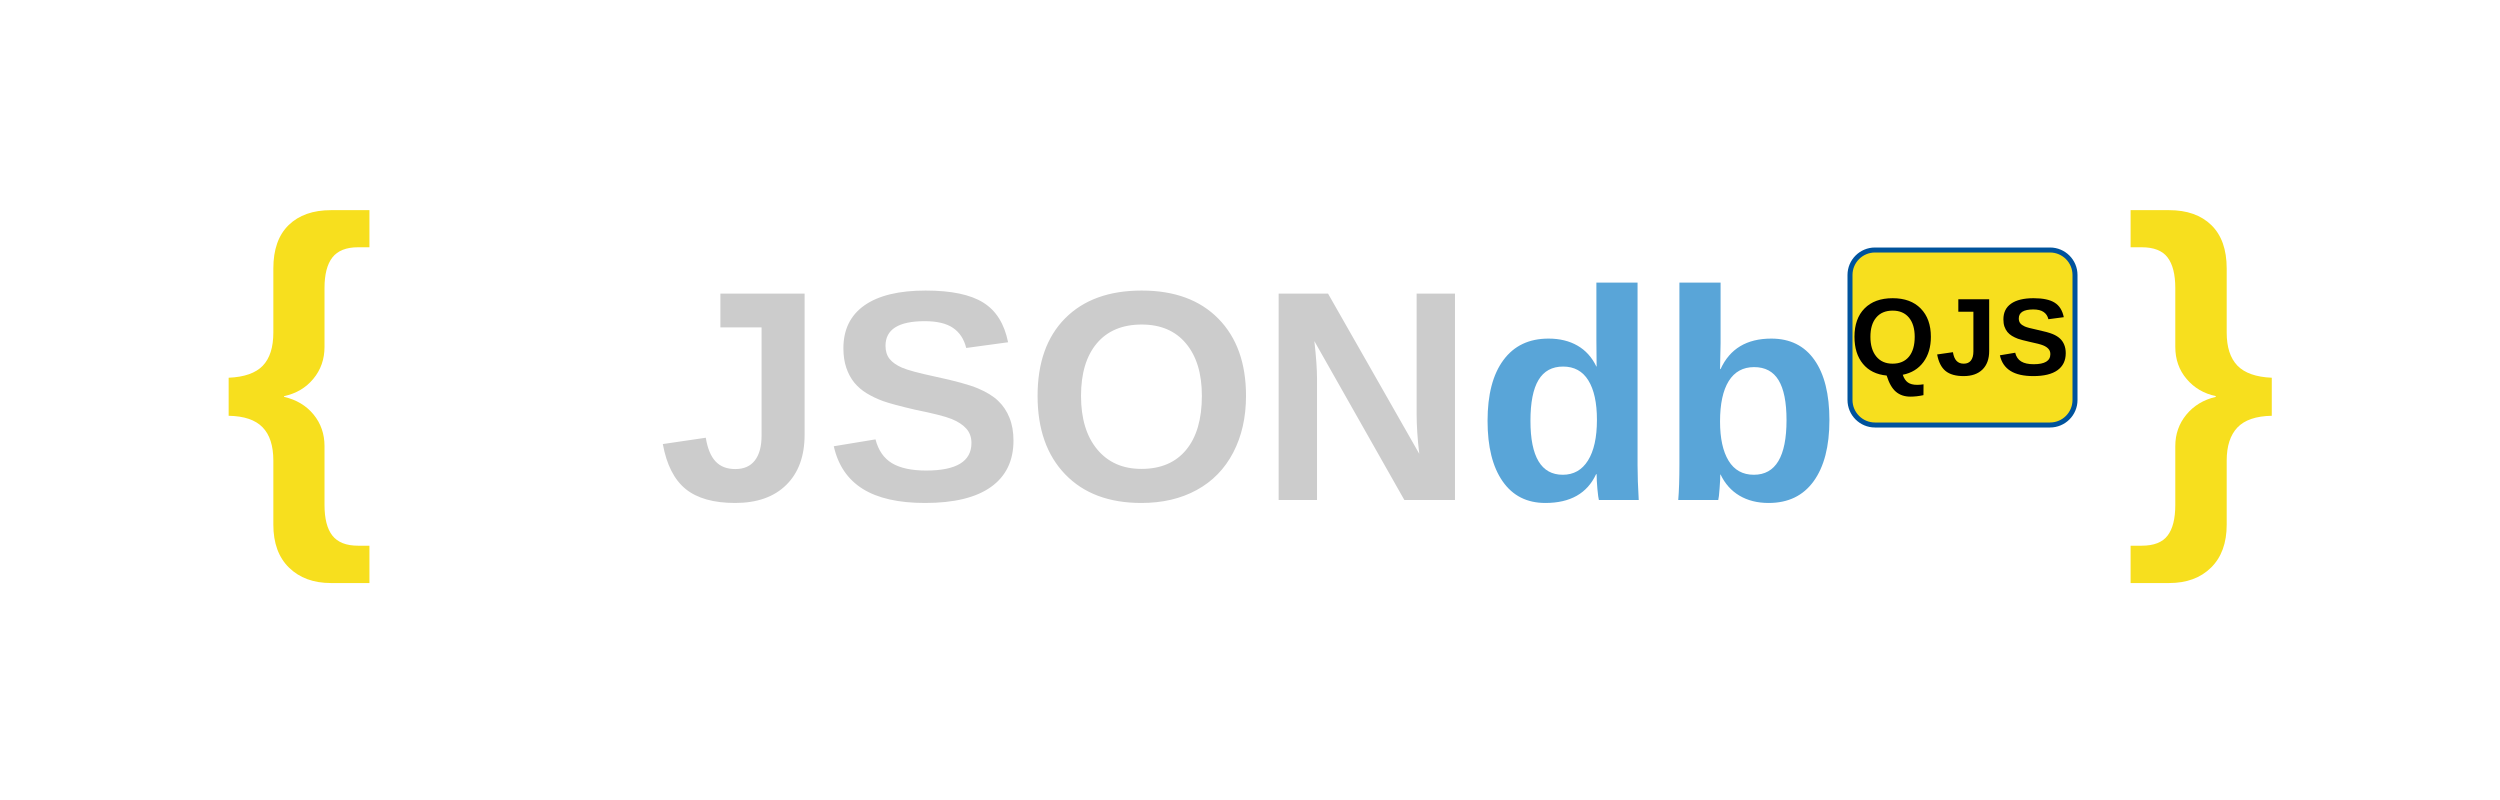
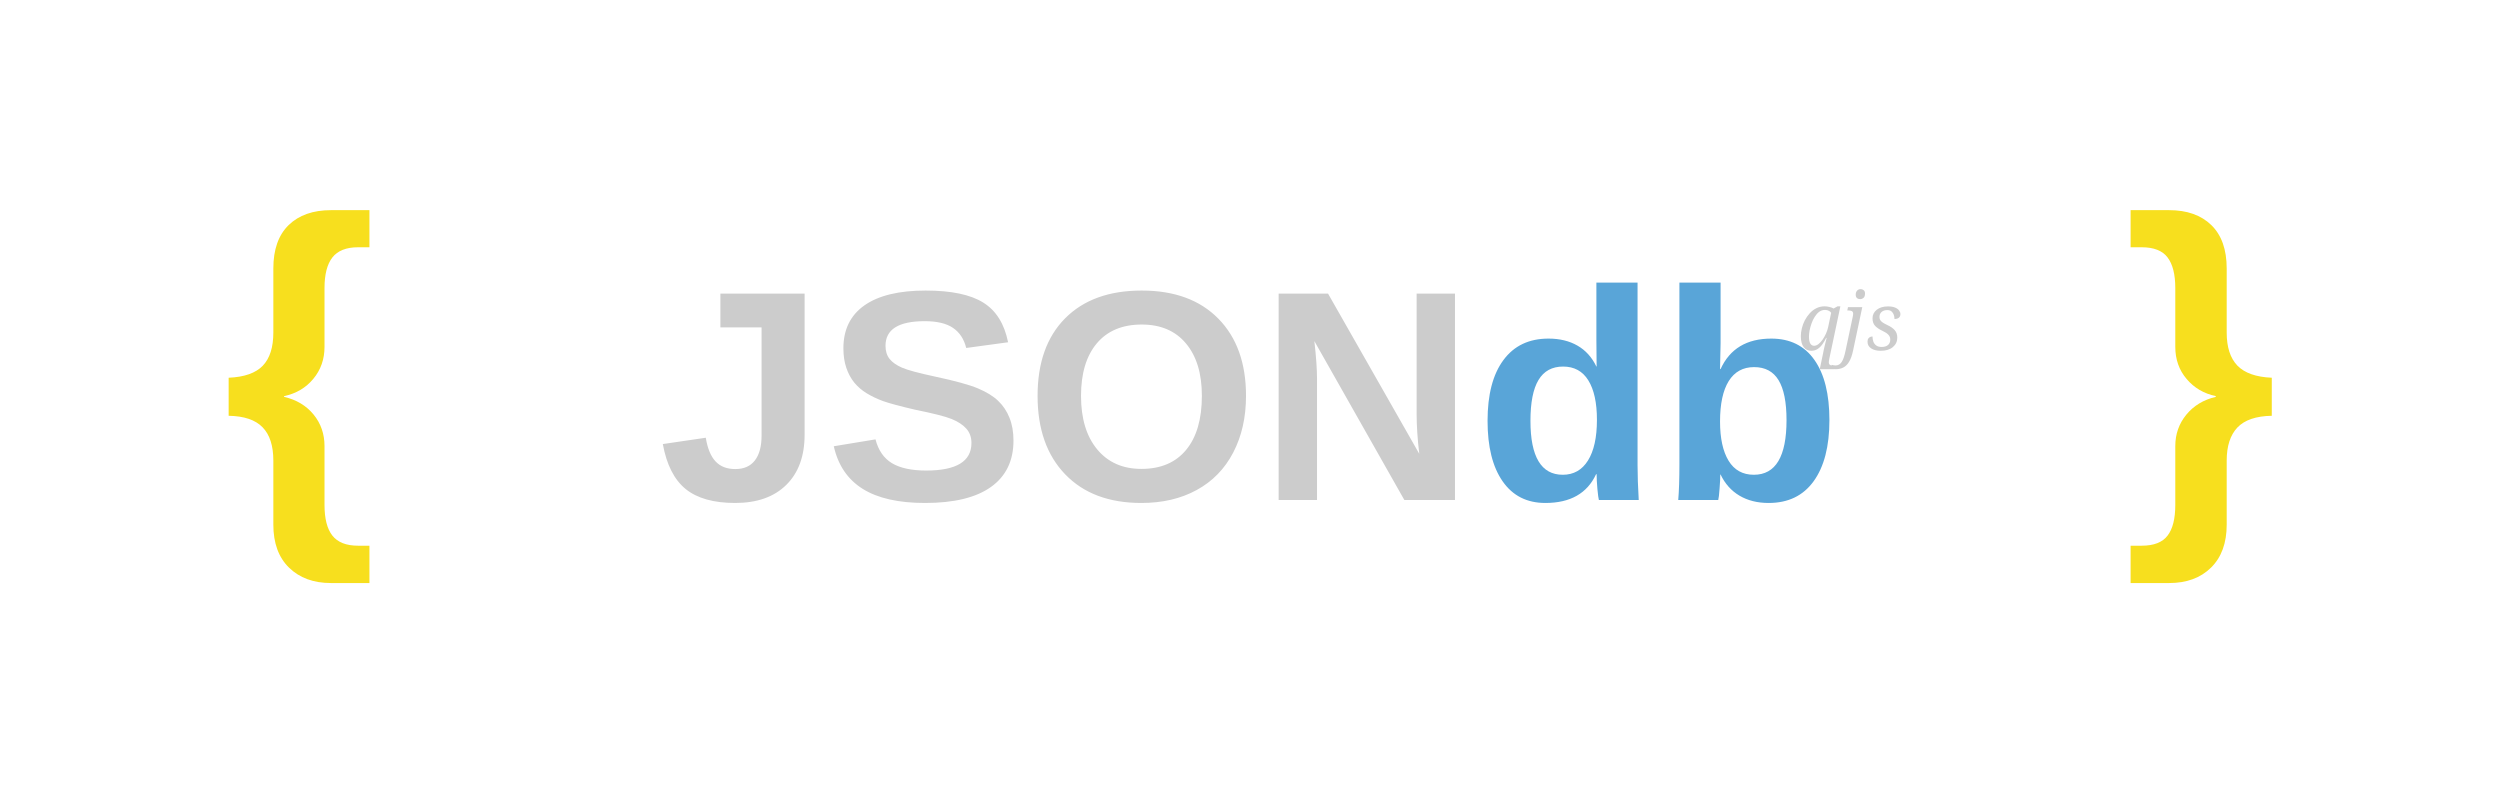
<svg xmlns="http://www.w3.org/2000/svg" width="500" height="160" viewBox="0 0 500 160" version="1.1">
  <rect width="500" height="160" fill="none" />
  <text x="250" y="100" font-family="Arial, sans-serif" font-size="60" font-weight="bold" text-anchor="middle" fill="#CCCCCC">JSON<tspan fill="#59A5D8">db</tspan>
  </text>
  <text x="60" y="100" font-family="Arial, sans-serif" font-size="80" font-weight="bold" text-anchor="middle" fill="#F7DF1E">{</text>
  <text x="440" y="100" font-family="Arial, sans-serif" font-size="80" font-weight="bold" text-anchor="middle" fill="#F7DF1E">}</text>
-   <rect x="370" y="50" width="45" height="35" rx="5" ry="5" fill="#F7DF1E" stroke="#00539C" stroke-width="1" />
-   <text x="392" y="75" font-family="Arial, sans-serif" font-size="22" font-weight="bold" text-anchor="middle" fill="#000000">QJS</text>
+   <text x="370" y="70" font-family="Georgia, serif" font-size="16" font-style="italic" text-anchor="middle" fill="#CCCCCC">qjs</text>
</svg>
